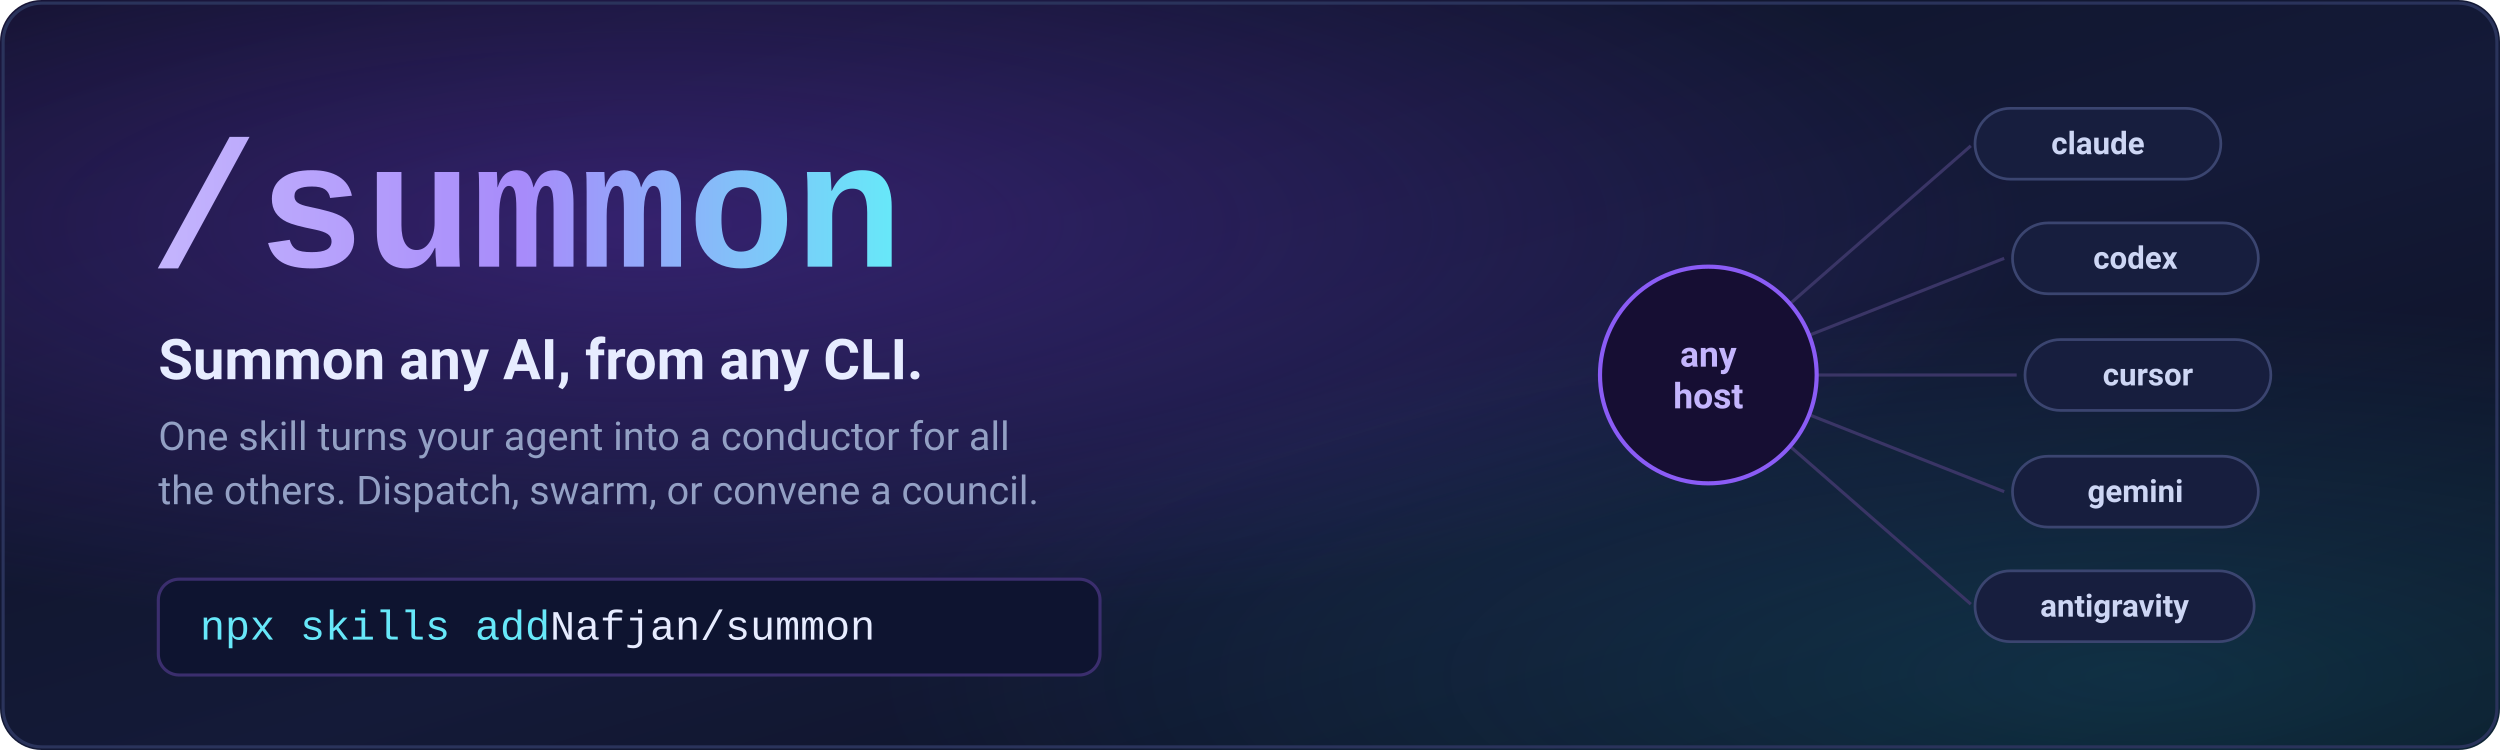
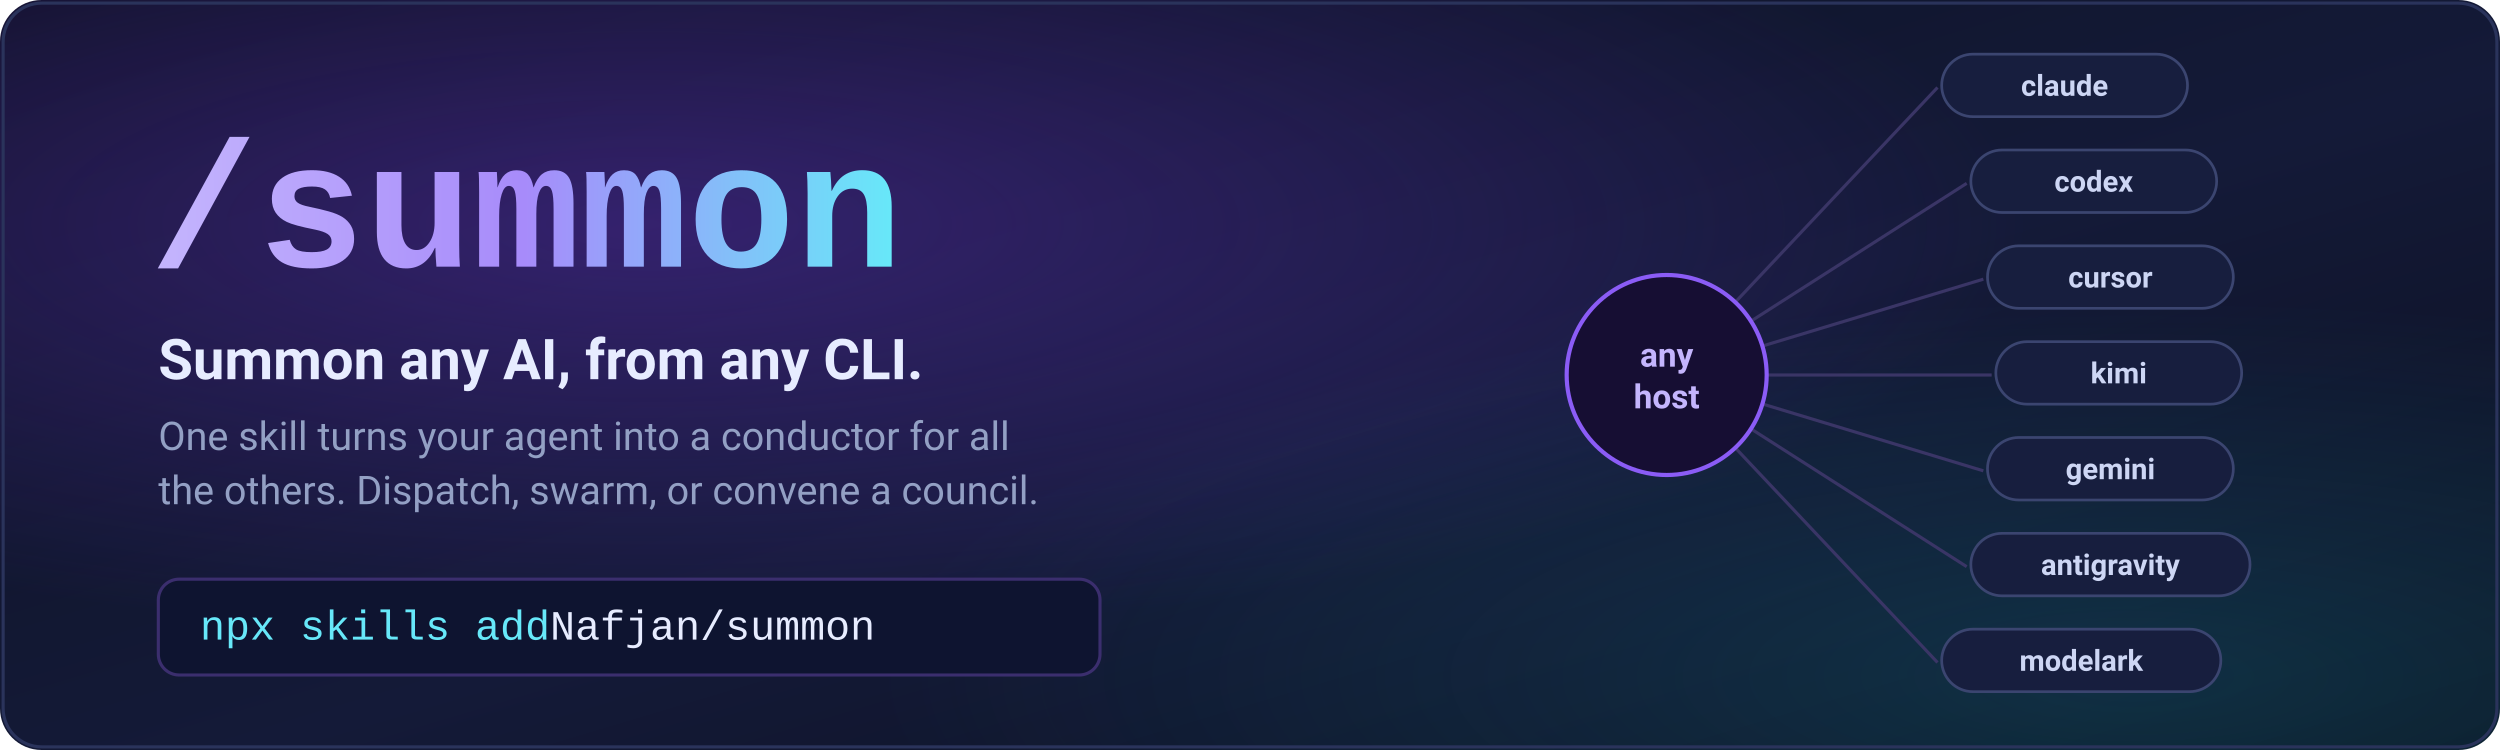
<svg xmlns="http://www.w3.org/2000/svg" viewBox="0 0 1200 360" width="1200" height="360" role="img" aria-label="summon — any AI CLI can summon the others as sub-agents">
  <defs>
    <linearGradient id="bg" x1="0" y1="0" x2="1" y2="1">
      <stop offset="0" stop-color="#0B1020" />
      <stop offset="0.55" stop-color="#141A38" />
      <stop offset="1" stop-color="#0A0E1C" />
    </linearGradient>
    <radialGradient id="glow" cx="0.26" cy="0.30" r="0.55">
      <stop offset="0" stop-color="#7C3AED" stop-opacity="0.34" />
      <stop offset="1" stop-color="#7C3AED" stop-opacity="0" />
    </radialGradient>
    <radialGradient id="glow2" cx="0.85" cy="0.9" r="0.5">
      <stop offset="0" stop-color="#22D3EE" stop-opacity="0.16" />
      <stop offset="1" stop-color="#22D3EE" stop-opacity="0" />
    </radialGradient>
    <linearGradient id="wordmark" x1="0" y1="0" x2="1" y2="0">
      <stop offset="0" stop-color="#C4B5FD" />
      <stop offset="0.5" stop-color="#A78BFA" />
      <stop offset="1" stop-color="#67E8F9" />
    </linearGradient>
    <style>
      .sans { font-family: 'Segoe UI', -apple-system, BlinkMacSystemFont, Roboto, Helvetica, Arial, sans-serif; }
      .mono { font-family: 'SFMono-Regular', 'Cascadia Code', Consolas, 'Liberation Mono', Menlo, monospace; }
    </style>
  </defs>
  <rect width="1200" height="360" rx="20" fill="url(#bg)" />
  <rect width="1200" height="360" rx="20" fill="url(#glow)" />
  <rect width="1200" height="360" rx="20" fill="url(#glow2)" />
  <rect x="1.5" y="1.5" width="1197" height="357" rx="18.5" fill="none" stroke="#2A335B" stroke-width="1.5" />
  <text x="72" y="128" class="mono" font-size="86" font-weight="700" fill="url(#wordmark)">/summon</text>
  <text x="76" y="182" class="sans" font-size="27" font-weight="600" fill="#E7ECFF">Summon any AI, from any CLI.</text>
  <text x="76" y="216" class="sans" font-size="19" fill="#93A0C4">One skill turns your agent into a conductor for all</text>
  <text x="76" y="242" class="sans" font-size="19" fill="#93A0C4">the others. Dispatch, swarm, or convene a council.</text>
  <rect x="76" y="278" width="452" height="46" rx="10" fill="#0E1430" stroke="#3B2E6E" stroke-width="1.5" />
  <text x="96" y="307" class="mono" font-size="20" fill="#67E8F9">npx skills add<tspan fill="#E7ECFF"> Nafjan/summon</tspan>
  </text>
  <g>
-     <line x1="820" y1="180" x2="946" y2="70" stroke="#3A3566" stroke-width="1.5" />
-     <line x1="820" y1="180" x2="962" y2="124" stroke="#3A3566" stroke-width="1.5" />
-     <line x1="820" y1="180" x2="968" y2="180" stroke="#3A3566" stroke-width="1.5" />
-     <line x1="820" y1="180" x2="962" y2="236" stroke="#3A3566" stroke-width="1.5" />
-     <line x1="820" y1="180" x2="946" y2="290" stroke="#3A3566" stroke-width="1.5" />
-     <circle cx="820" cy="180" r="52" fill="#160E33" stroke="#8B5CF6" stroke-width="2" />
-     <text x="820" y="176" text-anchor="middle" class="sans" font-size="17" font-weight="700" fill="#C4B5FD">any</text>
-     <text x="820" y="196" text-anchor="middle" class="sans" font-size="17" font-weight="700" fill="#C4B5FD">host</text>
-     <g class="sans" font-size="15" font-weight="600">
+     <line x1="800" y1="180" x2="930" y2="42" stroke="#3A3566" stroke-width="1.5" />
+     <line x1="800" y1="180" x2="944" y2="88" stroke="#3A3566" stroke-width="1.5" />
+     <line x1="800" y1="180" x2="952" y2="134" stroke="#3A3566" stroke-width="1.5" />
+     <line x1="800" y1="180" x2="956" y2="180" stroke="#3A3566" stroke-width="1.5" />
+     <line x1="800" y1="180" x2="952" y2="226" stroke="#3A3566" stroke-width="1.5" />
+     <line x1="800" y1="180" x2="944" y2="272" stroke="#3A3566" stroke-width="1.5" />
+     <line x1="800" y1="180" x2="930" y2="318" stroke="#3A3566" stroke-width="1.5" />
+     <circle cx="800" cy="180" r="48" fill="#160E33" stroke="#8B5CF6" stroke-width="2" />
+     <text x="800" y="176" text-anchor="middle" class="sans" font-size="16" font-weight="700" fill="#C4B5FD">any</text>
+     <text x="800" y="196" text-anchor="middle" class="sans" font-size="16" font-weight="700" fill="#C4B5FD">host</text>
+     <g class="sans" font-size="14" font-weight="600">
      <g>
-         <rect x="948" y="52" width="118" height="34" rx="17" fill="#171E3E" stroke="#3B4570" stroke-width="1.3" />
-         <text x="1007" y="74" text-anchor="middle" fill="#CDD6F4">claude</text>
+         <rect x="932" y="26" width="118" height="30" rx="15" fill="#171E3E" stroke="#3B4570" stroke-width="1.3" />
+         <text x="991" y="46" text-anchor="middle" fill="#CDD6F4">claude</text>
      </g>
      <g>
-         <rect x="966" y="107" width="118" height="34" rx="17" fill="#171E3E" stroke="#3B4570" stroke-width="1.3" />
-         <text x="1025" y="129" text-anchor="middle" fill="#CDD6F4">codex</text>
+         <rect x="946" y="72" width="118" height="30" rx="15" fill="#171E3E" stroke="#3B4570" stroke-width="1.3" />
+         <text x="1005" y="92" text-anchor="middle" fill="#CDD6F4">codex</text>
      </g>
      <g>
-         <rect x="972" y="163" width="118" height="34" rx="17" fill="#171E3E" stroke="#3B4570" stroke-width="1.3" />
-         <text x="1031" y="185" text-anchor="middle" fill="#CDD6F4">cursor</text>
+         <rect x="954" y="118" width="118" height="30" rx="15" fill="#171E3E" stroke="#3B4570" stroke-width="1.3" />
+         <text x="1013" y="138" text-anchor="middle" fill="#CDD6F4">cursor</text>
      </g>
      <g>
-         <rect x="966" y="219" width="118" height="34" rx="17" fill="#171E3E" stroke="#3B4570" stroke-width="1.3" />
-         <text x="1025" y="241" text-anchor="middle" fill="#CDD6F4">gemini</text>
+         <rect x="958" y="164" width="118" height="30" rx="15" fill="#171E3E" stroke="#3B4570" stroke-width="1.3" />
+         <text x="1017" y="184" text-anchor="middle" fill="#CDD6F4">kimi</text>
      </g>
      <g>
-         <rect x="948" y="274" width="134" height="34" rx="17" fill="#171E3E" stroke="#3B4570" stroke-width="1.3" />
-         <text x="1015" y="296" text-anchor="middle" fill="#CDD6F4">antigravity</text>
+         <rect x="954" y="210" width="118" height="30" rx="15" fill="#171E3E" stroke="#3B4570" stroke-width="1.3" />
+         <text x="1013" y="230" text-anchor="middle" fill="#CDD6F4">gemini</text>
+       </g>
+       <g>
+         <rect x="946" y="256" width="134" height="30" rx="15" fill="#171E3E" stroke="#3B4570" stroke-width="1.3" />
+         <text x="1013" y="276" text-anchor="middle" fill="#CDD6F4">antigravity</text>
+       </g>
+       <g>
+         <rect x="932" y="302" width="134" height="30" rx="15" fill="#171E3E" stroke="#3B4570" stroke-width="1.3" />
+         <text x="999" y="322" text-anchor="middle" fill="#CDD6F4">modelark</text>
      </g>
    </g>
  </g>
</svg>
